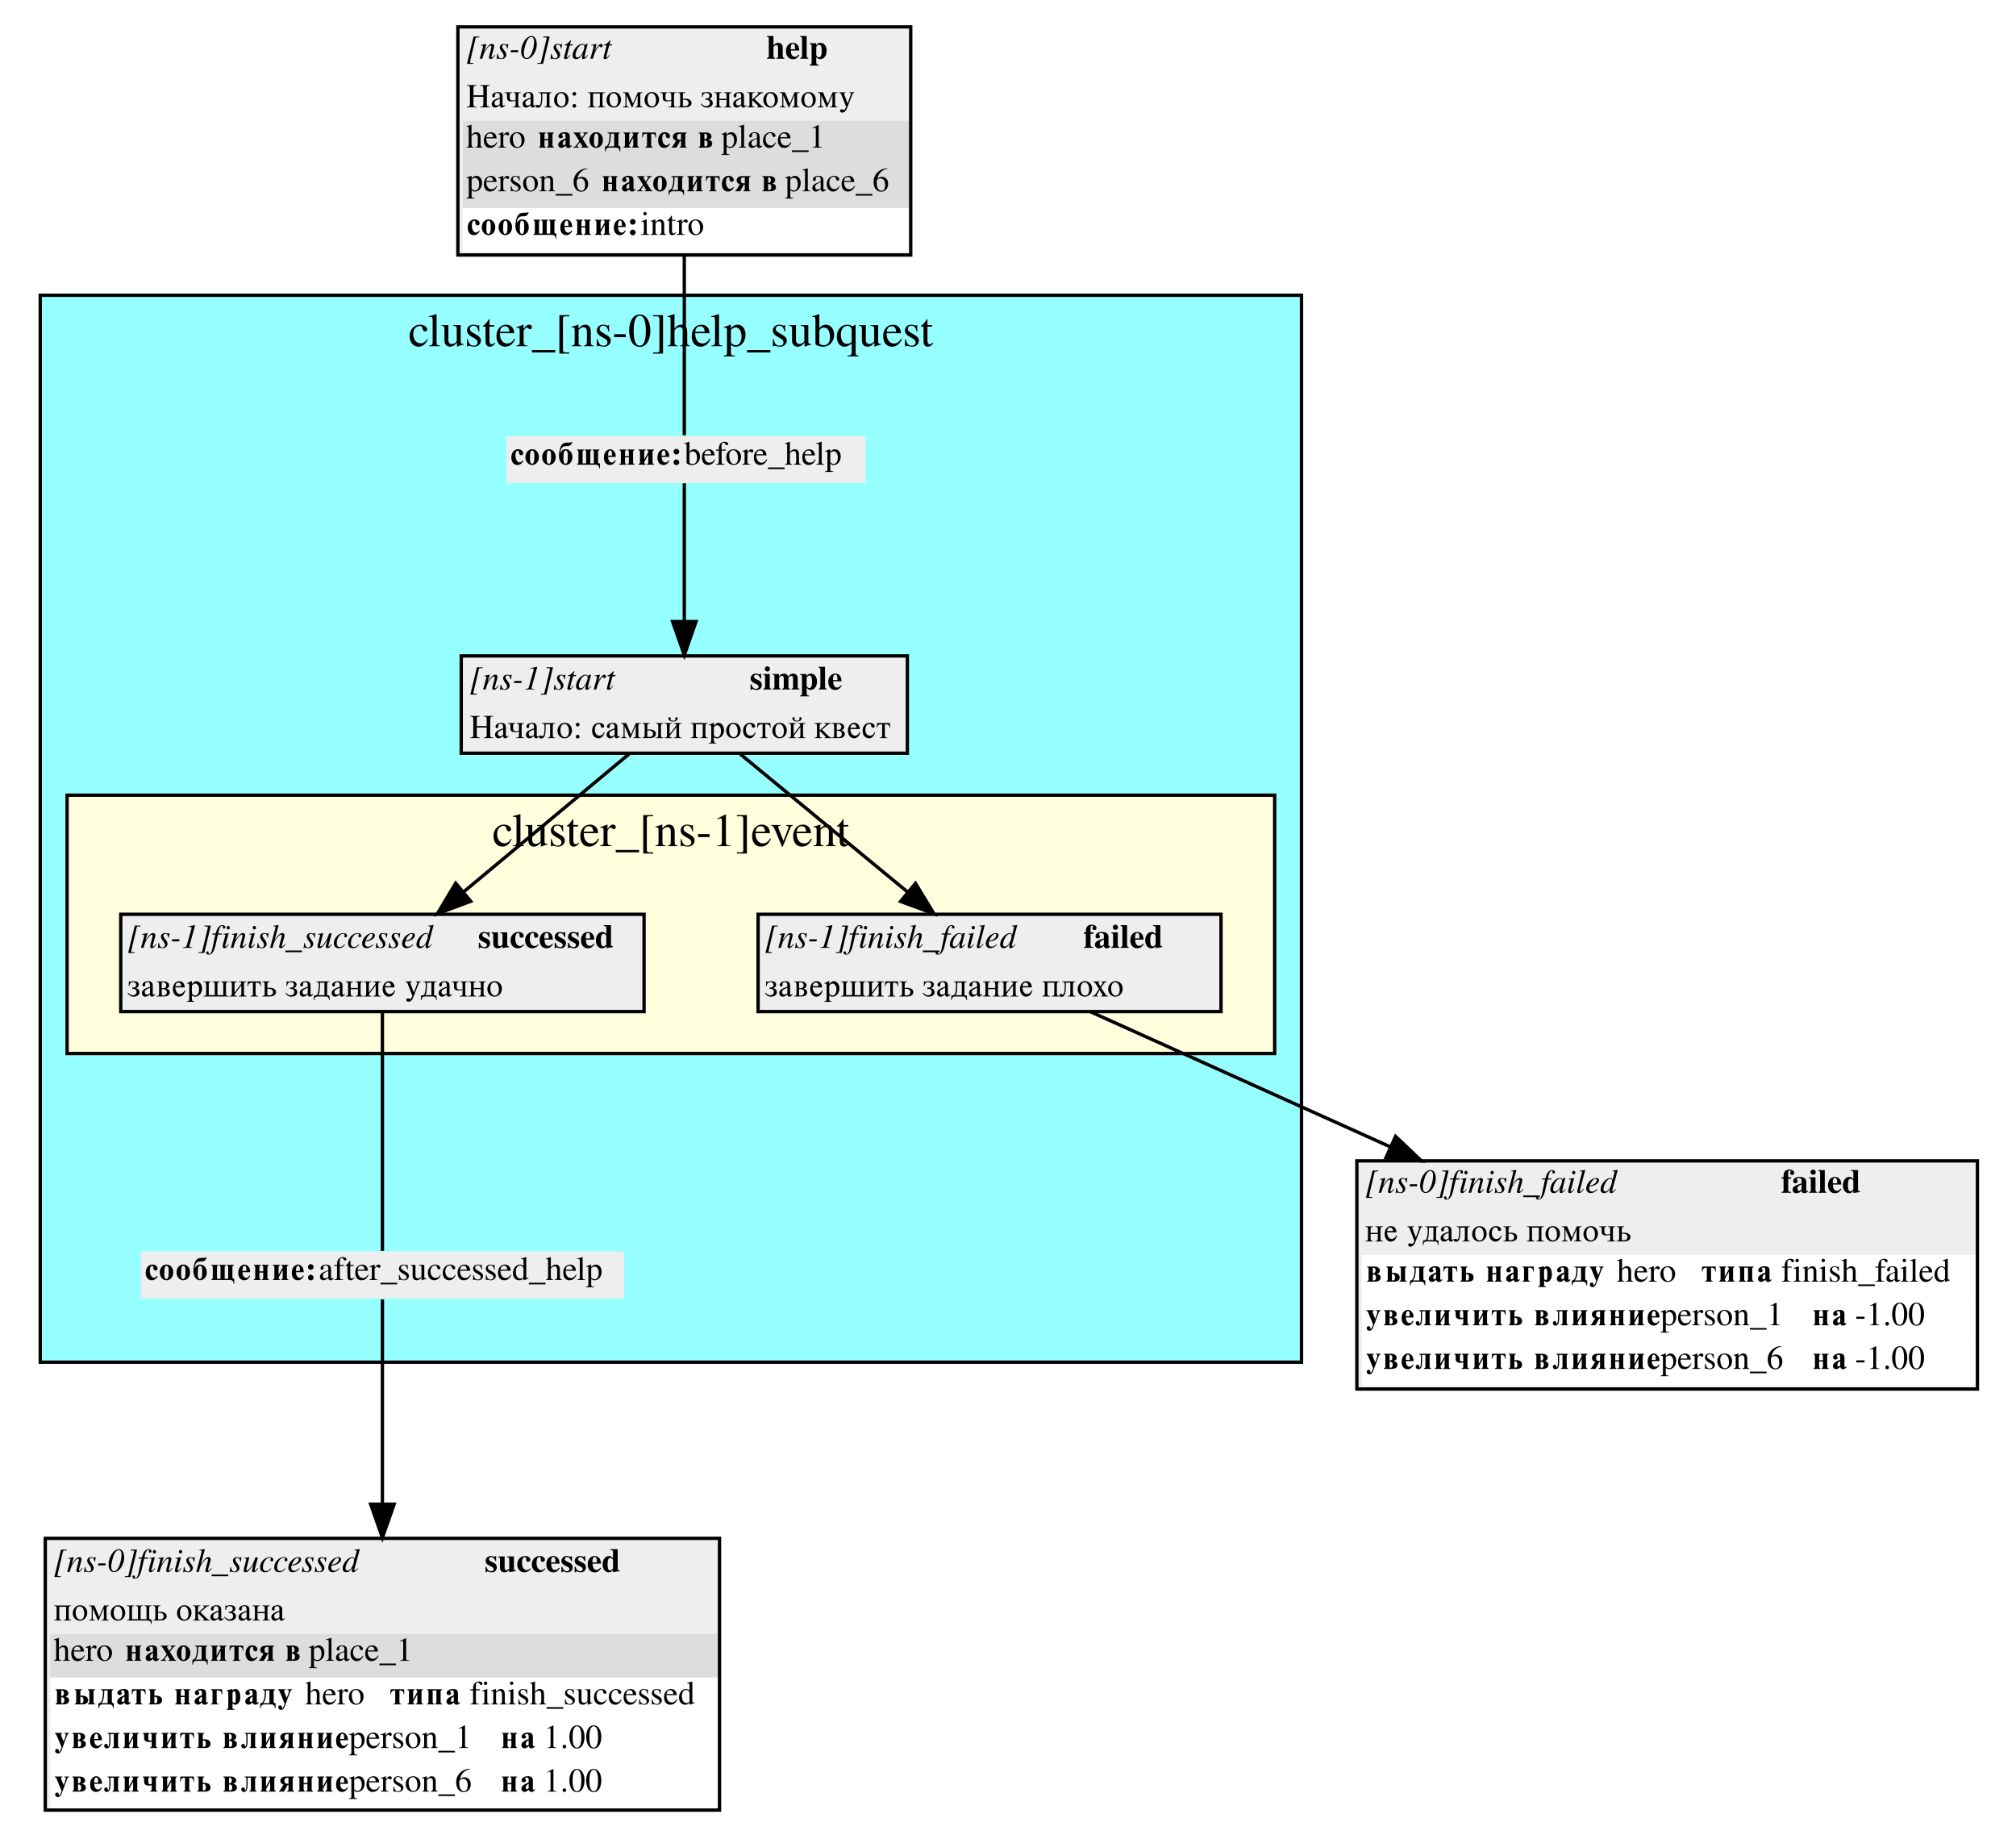
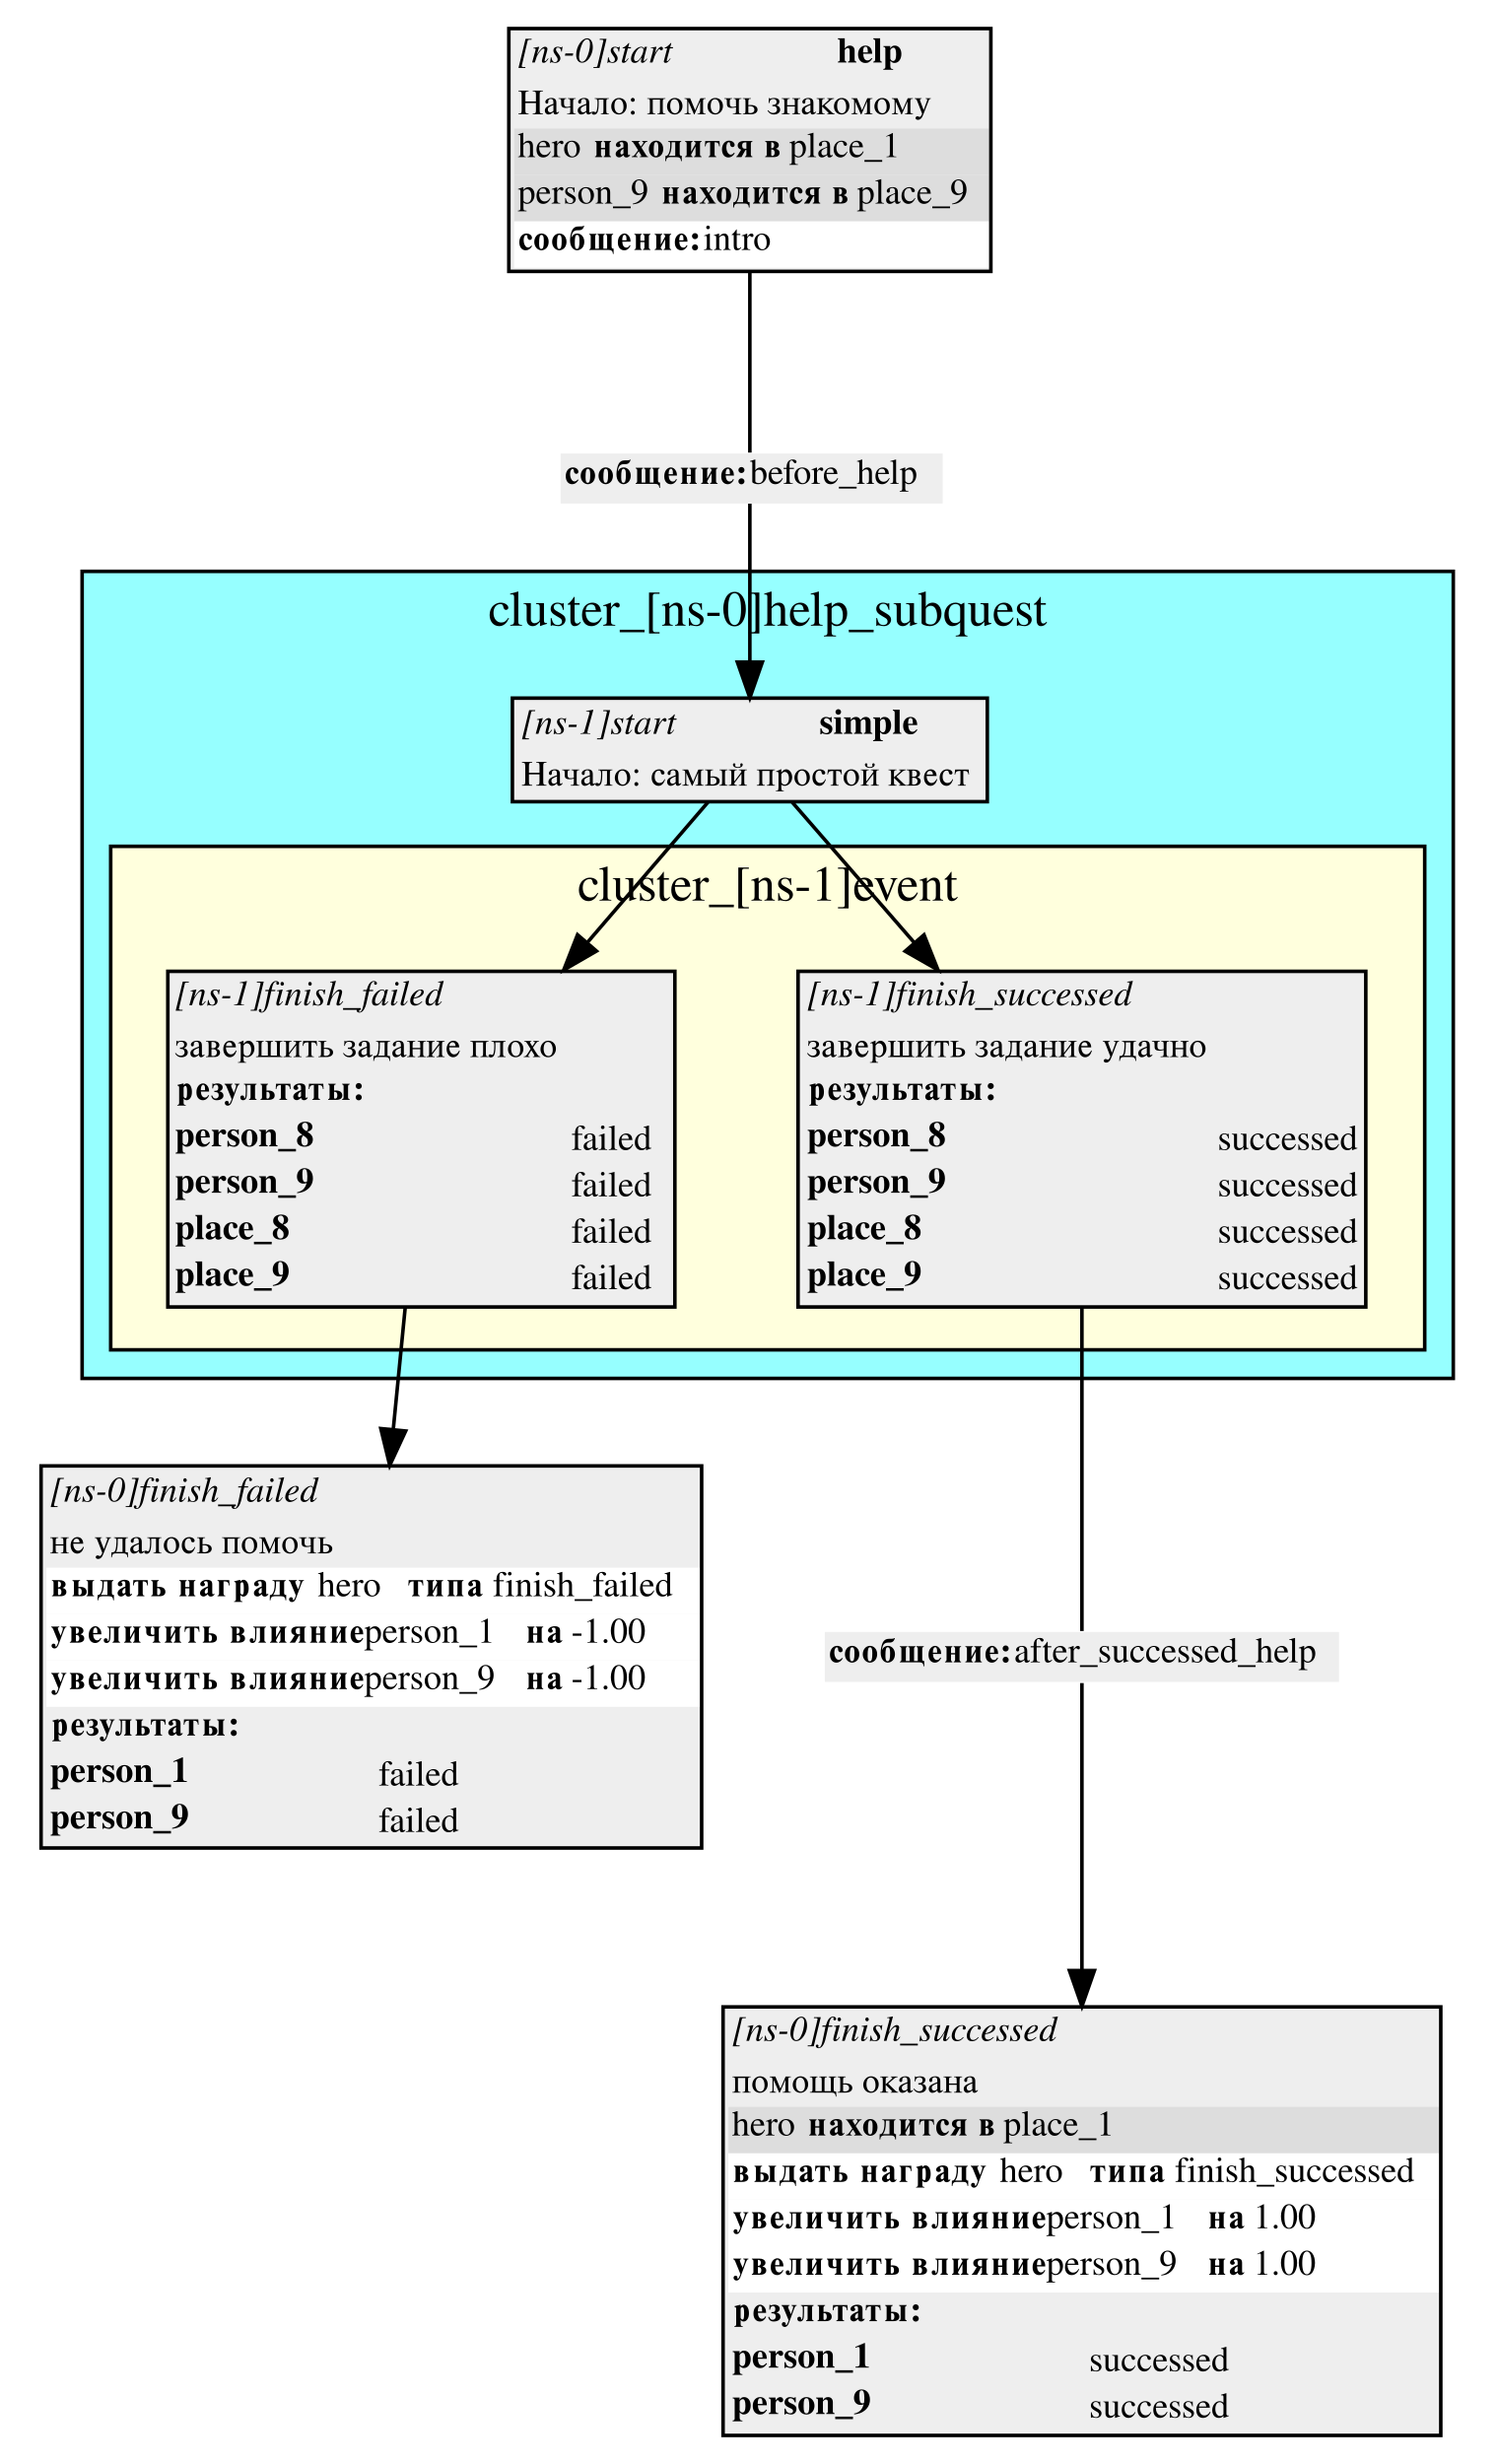
- <svg xmlns="http://www.w3.org/2000/svg" width="601pt" height="548pt" viewBox="0.00 0.00 601.00 548.00">
-   <g id="graph0" class="graph" transform="scale(1 1) rotate(0) translate(4 544)">
-     <polygon fill="white" stroke="white" points="-4,4 -4,-544 597,-544 597,4 -4,4" />
+ <svg xmlns="http://www.w3.org/2000/svg" width="419pt" height="690pt" viewBox="0.00 0.00 419.00 690.00">
+   <g id="graph0" class="graph" transform="scale(1 1) rotate(0) translate(4 686)">
+     <polygon fill="white" stroke="white" points="-4,4 -4,-686 415,-686 415,4 -4,4" />
    <g id="clust1" class="cluster">
-       <polygon fill="#96ffff" stroke="black" points="8,-138 8,-456 384,-456 384,-138 8,-138" />
-       <text text-anchor="middle" x="196" y="-440.8" font-family="Times,serif" font-size="14.00">cluster_[ns-0]help_subquest</text>
+       <polygon fill="#96ffff" stroke="black" points="19,-300 19,-526 403,-526 403,-300 19,-300" />
+       <text text-anchor="middle" x="211" y="-510.8" font-family="Times,serif" font-size="14.00">cluster_[ns-0]help_subquest</text>
    </g>
    <g id="clust2" class="cluster">
-       <polygon fill="#ffffdd" stroke="black" points="16,-230 16,-307 376,-307 376,-230 16,-230" />
-       <text text-anchor="middle" x="196" y="-291.8" font-family="Times,serif" font-size="14.00">cluster_[ns-1]event</text>
+       <polygon fill="#ffffdd" stroke="black" points="27,-308 27,-449 395,-449 395,-308 27,-308" />
+       <text text-anchor="middle" x="211" y="-433.8" font-family="Times,serif" font-size="14.00">cluster_[ns-1]event</text>
    </g>
    <g id="node1" class="node">
-       <polygon fill="#eeeeee" stroke="none" points="133.5,-319.5 133.5,-348.5 266.5,-348.5 266.5,-319.5 133.5,-319.5" />
-       <text text-anchor="start" x="136" y="-338.5" font-family="Times,serif" font-style="italic" font-size="10.00">[ns-1]start</text>
-       <text text-anchor="start" x="219.5" y="-338.5" font-family="Times,serif" font-weight="bold" font-size="10.00">simple</text>
-       <text text-anchor="start" x="136" y="-324" font-family="Times,serif" font-size="10.00">Начало: самый простой квест</text>
-       <polygon fill="none" stroke="black" points="133.5,-319.5 133.5,-348.5 266.5,-348.5 266.5,-319.5 133.5,-319.5" />
+       <polygon fill="#eeeeee" stroke="none" points="139.5,-461.5 139.5,-490.5 272.5,-490.5 272.5,-461.5 139.5,-461.5" />
+       <text text-anchor="start" x="142" y="-480.5" font-family="Times,serif" font-style="italic" font-size="10.00">[ns-1]start</text>
+       <text text-anchor="start" x="225.5" y="-480.5" font-family="Times,serif" font-weight="bold" font-size="10.00">simple</text>
+       <text text-anchor="start" x="142" y="-466" font-family="Times,serif" font-size="10.00">Начало: самый простой квест</text>
+       <polygon fill="none" stroke="black" points="139.5,-461.5 139.5,-490.5 272.5,-490.5 272.5,-461.5 139.5,-461.5" />
    </g>
    <g id="node4" class="node">
-       <polygon fill="#eeeeee" stroke="none" points="222,-242.5 222,-271.5 360,-271.5 360,-242.5 222,-242.5" />
-       <text text-anchor="start" x="224" y="-261.5" font-family="Times,serif" font-style="italic" font-size="10.00">[ns-1]finish_failed</text>
-       <text text-anchor="start" x="319" y="-261.5" font-family="Times,serif" font-weight="bold" font-size="10.00">failed</text>
-       <text text-anchor="start" x="224" y="-247" font-family="Times,serif" font-size="10.00">завершить задание плохо</text>
-       <polygon fill="none" stroke="black" points="222,-242.5 222,-271.5 360,-271.5 360,-242.5 222,-242.5" />
+       <polygon fill="#eeeeee" stroke="none" points="43,-320 43,-414 185,-414 185,-320 43,-320" />
+       <text text-anchor="start" x="45" y="-404.5" font-family="Times,serif" font-style="italic" font-size="10.00">[ns-1]finish_failed</text>
+       <text text-anchor="start" x="45" y="-390" font-family="Times,serif" font-size="10.00">завершить задание плохо</text>
+       <polygon fill="#eeeeee" stroke="none" points="44,-373 44,-386 184,-386 184,-373 44,-373" />
+       <text text-anchor="start" x="45" y="-378" font-family="Times,serif" font-weight="bold" font-size="10.00">результаты:</text>
+       <text text-anchor="start" x="45" y="-365" font-family="Times,serif" font-weight="bold" font-size="10.00">person_8</text>
+       <text text-anchor="start" x="156" y="-364" font-family="Times,serif" font-size="10.00">failed</text>
+       <text text-anchor="start" x="45" y="-352" font-family="Times,serif" font-weight="bold" font-size="10.00">person_9</text>
+       <text text-anchor="start" x="156" y="-351" font-family="Times,serif" font-size="10.00">failed</text>
+       <text text-anchor="start" x="45" y="-339" font-family="Times,serif" font-weight="bold" font-size="10.00">place_8</text>
+       <text text-anchor="start" x="156" y="-338" font-family="Times,serif" font-size="10.00">failed</text>
+       <text text-anchor="start" x="45" y="-326" font-family="Times,serif" font-weight="bold" font-size="10.00">place_9</text>
+       <text text-anchor="start" x="156" y="-325" font-family="Times,serif" font-size="10.00">failed</text>
+       <polygon fill="none" stroke="black" points="43,-320 43,-414 185,-414 185,-320 43,-320" />
    </g>
    <g id="edge3" class="edge">
-       <path fill="none" stroke="black" d="M216.691,-319.244C230.673,-307.72 250.821,-291.115 266.611,-278.101" />
-       <polygon fill="black" stroke="black" points="268.924,-280.73 274.415,-271.669 264.472,-275.328 268.924,-280.73" />
+       <path fill="none" stroke="black" d="M194.348,-461.448C185.619,-451.296 173.056,-436.685 160.449,-422.022" />
+       <polygon fill="black" stroke="black" points="163.045,-419.673 153.872,-414.373 157.737,-424.237 163.045,-419.673" />
    </g>
    <g id="node5" class="node">
-       <polygon fill="#eeeeee" stroke="none" points="32,-242.5 32,-271.5 188,-271.5 188,-242.5 32,-242.5" />
-       <text text-anchor="start" x="34" y="-261.5" font-family="Times,serif" font-style="italic" font-size="10.00">[ns-1]finish_successed</text>
-       <text text-anchor="start" x="138.5" y="-261.5" font-family="Times,serif" font-weight="bold" font-size="10.00">successed</text>
-       <text text-anchor="start" x="34" y="-247" font-family="Times,serif" font-size="10.00">завершить задание удачно</text>
-       <polygon fill="none" stroke="black" points="32,-242.5 32,-271.5 188,-271.5 188,-242.5 32,-242.5" />
+       <polygon fill="#eeeeee" stroke="none" points="219.5,-320 219.5,-414 378.5,-414 378.5,-320 219.5,-320" />
+       <text text-anchor="start" x="222" y="-404.5" font-family="Times,serif" font-style="italic" font-size="10.00">[ns-1]finish_successed</text>
+       <text text-anchor="start" x="222" y="-390" font-family="Times,serif" font-size="10.00">завершить задание удачно</text>
+       <polygon fill="#eeeeee" stroke="none" points="221,-373 221,-386 378,-386 378,-373 221,-373" />
+       <text text-anchor="start" x="222" y="-378" font-family="Times,serif" font-weight="bold" font-size="10.00">результаты:</text>
+       <text text-anchor="start" x="222" y="-365" font-family="Times,serif" font-weight="bold" font-size="10.00">person_8</text>
+       <text text-anchor="start" x="337" y="-364" font-family="Times,serif" font-size="10.00">successed</text>
+       <text text-anchor="start" x="222" y="-352" font-family="Times,serif" font-weight="bold" font-size="10.00">person_9</text>
+       <text text-anchor="start" x="337" y="-351" font-family="Times,serif" font-size="10.00">successed</text>
+       <text text-anchor="start" x="222" y="-339" font-family="Times,serif" font-weight="bold" font-size="10.00">place_8</text>
+       <text text-anchor="start" x="337" y="-338" font-family="Times,serif" font-size="10.00">successed</text>
+       <text text-anchor="start" x="222" y="-326" font-family="Times,serif" font-weight="bold" font-size="10.00">place_9</text>
+       <text text-anchor="start" x="337" y="-325" font-family="Times,serif" font-size="10.00">successed</text>
+       <polygon fill="none" stroke="black" points="219.5,-320 219.5,-414 378.5,-414 378.5,-320 219.5,-320" />
    </g>
    <g id="edge6" class="edge">
-       <path fill="none" stroke="black" d="M183.493,-319.244C169.664,-307.72 149.738,-291.115 134.121,-278.101" />
-       <polygon fill="black" stroke="black" points="136.326,-275.382 126.403,-271.669 131.844,-280.76 136.326,-275.382" />
+       <path fill="none" stroke="black" d="M217.779,-461.448C226.602,-451.296 239.302,-436.685 252.046,-422.022" />
+       <polygon fill="black" stroke="black" points="254.776,-424.216 258.695,-414.373 249.493,-419.624 254.776,-424.216" />
    </g>
    <g id="node2" class="node">
-       <polygon fill="#eeeeee" stroke="none" points="132.5,-468 132.5,-536 267.5,-536 267.5,-468 132.5,-468" />
-       <text text-anchor="start" x="135" y="-526.5" font-family="Times,serif" font-style="italic" font-size="10.00">[ns-0]start</text>
-       <text text-anchor="start" x="224.5" y="-526.5" font-family="Times,serif" font-weight="bold" font-size="10.00">help</text>
-       <text text-anchor="start" x="135" y="-512" font-family="Times,serif" font-size="10.00">Начало: помочь знакомому</text>
-       <polygon fill="#dddddd" stroke="none" points="134,-495 134,-508 267,-508 267,-495 134,-495" />
-       <text text-anchor="start" x="135" y="-500" font-family="Times,serif" font-size="10.00">hero </text>
-       <text text-anchor="start" x="156" y="-500" font-family="Times,serif" font-weight="bold" font-size="10.00">находится в</text>
-       <text text-anchor="start" x="211" y="-500" font-family="Times,serif" font-size="10.00"> place_1</text>
-       <polygon fill="#dddddd" stroke="none" points="134,-482 134,-495 267,-495 267,-482 134,-482" />
-       <text text-anchor="start" x="135" y="-487" font-family="Times,serif" font-size="10.00">person_6 </text>
-       <text text-anchor="start" x="175" y="-487" font-family="Times,serif" font-weight="bold" font-size="10.00">находится в</text>
-       <text text-anchor="start" x="230" y="-487" font-family="Times,serif" font-size="10.00"> place_6</text>
-       <polygon fill="#ffffff" stroke="none" points="134,-469 134,-482 267,-482 267,-469 134,-469" />
-       <text text-anchor="start" x="135" y="-474" font-family="Times,serif" font-weight="bold" font-size="10.00">сообщение:</text>
-       <text text-anchor="start" x="187" y="-474" font-family="Times,serif" font-size="10.00"> intro</text>
-       <polygon fill="none" stroke="black" points="132.5,-468 132.5,-536 267.5,-536 267.5,-468 132.5,-468" />
+       <polygon fill="#eeeeee" stroke="none" points="138.5,-610 138.5,-678 273.5,-678 273.5,-610 138.5,-610" />
+       <text text-anchor="start" x="141" y="-668.5" font-family="Times,serif" font-style="italic" font-size="10.00">[ns-0]start</text>
+       <text text-anchor="start" x="230.5" y="-668.5" font-family="Times,serif" font-weight="bold" font-size="10.00">help</text>
+       <text text-anchor="start" x="141" y="-654" font-family="Times,serif" font-size="10.00">Начало: помочь знакомому</text>
+       <polygon fill="#dddddd" stroke="none" points="140,-637 140,-650 273,-650 273,-637 140,-637" />
+       <text text-anchor="start" x="141" y="-642" font-family="Times,serif" font-size="10.00">hero </text>
+       <text text-anchor="start" x="162" y="-642" font-family="Times,serif" font-weight="bold" font-size="10.00">находится в</text>
+       <text text-anchor="start" x="217" y="-642" font-family="Times,serif" font-size="10.00"> place_1</text>
+       <polygon fill="#dddddd" stroke="none" points="140,-624 140,-637 273,-637 273,-624 140,-624" />
+       <text text-anchor="start" x="141" y="-629" font-family="Times,serif" font-size="10.00">person_9 </text>
+       <text text-anchor="start" x="181" y="-629" font-family="Times,serif" font-weight="bold" font-size="10.00">находится в</text>
+       <text text-anchor="start" x="236" y="-629" font-family="Times,serif" font-size="10.00"> place_9</text>
+       <polygon fill="#ffffff" stroke="none" points="140,-611 140,-624 273,-624 273,-611 140,-611" />
+       <text text-anchor="start" x="141" y="-616" font-family="Times,serif" font-weight="bold" font-size="10.00">сообщение:</text>
+       <text text-anchor="start" x="193" y="-616" font-family="Times,serif" font-size="10.00"> intro</text>
+       <polygon fill="none" stroke="black" points="138.5,-610 138.5,-678 273.5,-678 273.5,-610 138.5,-610" />
    </g>
    <g id="node7" class="node">
-       <polygon fill="#eeeeee" stroke="none" points="147,-400 147,-414 254,-414 254,-400 147,-400" />
-       <text text-anchor="start" x="148" y="-405.5" font-family="Times,serif" font-weight="bold" font-size="10.00">сообщение:</text>
-       <text text-anchor="start" x="200" y="-405.5" font-family="Times,serif" font-size="10.00"> before_help</text>
+       <polygon fill="#eeeeee" stroke="none" points="153,-545 153,-559 260,-559 260,-545 153,-545" />
+       <text text-anchor="start" x="154" y="-550.5" font-family="Times,serif" font-weight="bold" font-size="10.00">сообщение:</text>
+       <text text-anchor="start" x="206" y="-550.5" font-family="Times,serif" font-size="10.00"> before_help</text>
    </g>
    <g id="edge1" class="edge">
-       <path fill="none" stroke="black" d="M200,-467.95C200,-448.319 200,-425.19 200,-414.287" />
+       <path fill="none" stroke="black" d="M206,-609.998C206,-591.336 206,-569.703 206,-559.268" />
    </g>
    <g id="node3" class="node">
-       <polygon fill="#eeeeee" stroke="none" points="400.5,-130 400.5,-198 585.5,-198 585.5,-130 400.5,-130" />
-       <text text-anchor="start" x="403" y="-188.5" font-family="Times,serif" font-style="italic" font-size="10.00">[ns-0]finish_failed</text>
-       <text text-anchor="start" x="527" y="-188.5" font-family="Times,serif" font-weight="bold" font-size="10.00">failed</text>
-       <text text-anchor="start" x="403" y="-174" font-family="Times,serif" font-size="10.00">не удалось помочь</text>
-       <polygon fill="#ffffff" stroke="none" points="402,-157 402,-170 585,-170 585,-157 402,-157" />
-       <text text-anchor="start" x="403" y="-162" font-family="Times,serif" font-weight="bold" font-size="10.00">выдать награду </text>
-       <text text-anchor="start" x="478" y="-162" font-family="Times,serif" font-size="10.00">  hero </text>
-       <text text-anchor="start" x="503" y="-162" font-family="Times,serif" font-weight="bold" font-size="10.00">типа </text>
-       <text text-anchor="start" x="527" y="-162" font-family="Times,serif" font-size="10.00"> finish_failed</text>
-       <polygon fill="#ffffff" stroke="none" points="402,-144 402,-157 585,-157 585,-144 402,-144" />
-       <text text-anchor="start" x="403" y="-149" font-family="Times,serif" font-weight="bold" font-size="10.00">увеличить влияние </text>
-       <text text-anchor="start" x="491" y="-149" font-family="Times,serif" font-size="10.00">  person_1 </text>
-       <text text-anchor="start" x="536" y="-149" font-family="Times,serif" font-weight="bold" font-size="10.00">на </text>
-       <text text-anchor="start" x="549" y="-149" font-family="Times,serif" font-size="10.00"> -1.00</text>
-       <polygon fill="#ffffff" stroke="none" points="402,-131 402,-144 585,-144 585,-131 402,-131" />
-       <text text-anchor="start" x="403" y="-136" font-family="Times,serif" font-weight="bold" font-size="10.00">увеличить влияние </text>
-       <text text-anchor="start" x="491" y="-136" font-family="Times,serif" font-size="10.00">  person_6 </text>
-       <text text-anchor="start" x="536" y="-136" font-family="Times,serif" font-weight="bold" font-size="10.00">на </text>
-       <text text-anchor="start" x="549" y="-136" font-family="Times,serif" font-size="10.00"> -1.00</text>
-       <polygon fill="none" stroke="black" points="400.5,-130 400.5,-198 585.5,-198 585.5,-130 400.5,-130" />
+       <polygon fill="#eeeeee" stroke="none" points="7.5,-168.5 7.5,-275.5 192.5,-275.5 192.5,-168.5 7.5,-168.5" />
+       <text text-anchor="start" x="10" y="-265.5" font-family="Times,serif" font-style="italic" font-size="10.00">[ns-0]finish_failed</text>
+       <text text-anchor="start" x="10" y="-251" font-family="Times,serif" font-size="10.00">не удалось помочь</text>
+       <polygon fill="#ffffff" stroke="none" points="9,-234 9,-247 192,-247 192,-234 9,-234" />
+       <text text-anchor="start" x="10" y="-239" font-family="Times,serif" font-weight="bold" font-size="10.00">выдать награду </text>
+       <text text-anchor="start" x="85" y="-239" font-family="Times,serif" font-size="10.00">  hero </text>
+       <text text-anchor="start" x="110" y="-239" font-family="Times,serif" font-weight="bold" font-size="10.00">типа </text>
+       <text text-anchor="start" x="134" y="-239" font-family="Times,serif" font-size="10.00"> finish_failed</text>
+       <polygon fill="#ffffff" stroke="none" points="9,-221 9,-234 192,-234 192,-221 9,-221" />
+       <text text-anchor="start" x="10" y="-226" font-family="Times,serif" font-weight="bold" font-size="10.00">увеличить влияние </text>
+       <text text-anchor="start" x="98" y="-226" font-family="Times,serif" font-size="10.00">  person_1 </text>
+       <text text-anchor="start" x="143" y="-226" font-family="Times,serif" font-weight="bold" font-size="10.00">на </text>
+       <text text-anchor="start" x="156" y="-226" font-family="Times,serif" font-size="10.00"> -1.00</text>
+       <polygon fill="#ffffff" stroke="none" points="9,-208 9,-221 192,-221 192,-208 9,-208" />
+       <text text-anchor="start" x="10" y="-213" font-family="Times,serif" font-weight="bold" font-size="10.00">увеличить влияние </text>
+       <text text-anchor="start" x="98" y="-213" font-family="Times,serif" font-size="10.00">  person_9 </text>
+       <text text-anchor="start" x="143" y="-213" font-family="Times,serif" font-weight="bold" font-size="10.00">на </text>
+       <text text-anchor="start" x="156" y="-213" font-family="Times,serif" font-size="10.00"> -1.00</text>
+       <polygon fill="#eeeeee" stroke="none" points="9,-195 9,-208 192,-208 192,-195 9,-195" />
+       <text text-anchor="start" x="10" y="-200" font-family="Times,serif" font-weight="bold" font-size="10.00">результаты:</text>
+       <text text-anchor="start" x="10" y="-187" font-family="Times,serif" font-weight="bold" font-size="10.00">person_1</text>
+       <text text-anchor="start" x="102" y="-186" font-family="Times,serif" font-size="10.00">failed</text>
+       <text text-anchor="start" x="10" y="-174" font-family="Times,serif" font-weight="bold" font-size="10.00">person_9</text>
+       <text text-anchor="start" x="102" y="-173" font-family="Times,serif" font-size="10.00">failed</text>
+       <polygon fill="none" stroke="black" points="7.5,-168.5 7.5,-275.5 192.5,-275.5 192.5,-168.5 7.5,-168.5" />
    </g>
    <g id="edge7" class="edge">
-       <path fill="none" stroke="black" d="M321.241,-242.376C344.882,-231.726 378.917,-216.394 410.464,-202.182" />
-       <polygon fill="black" stroke="black" points="412.041,-205.311 419.721,-198.012 409.166,-198.928 412.041,-205.311" />
+       <path fill="none" stroke="black" d="M109.493,-319.967C108.424,-309.042 107.265,-297.205 106.136,-285.678" />
+       <polygon fill="black" stroke="black" points="109.613,-285.271 105.155,-275.659 102.647,-285.953 109.613,-285.271" />
    </g>
    <g id="node8" class="node">
-       <polygon fill="#eeeeee" stroke="none" points="38,-157 38,-171 182,-171 182,-157 38,-157" />
-       <text text-anchor="start" x="39" y="-162.5" font-family="Times,serif" font-weight="bold" font-size="10.00">сообщение:</text>
-       <text text-anchor="start" x="91" y="-162.5" font-family="Times,serif" font-size="10.00"> after_successed_help</text>
+       <polygon fill="#eeeeee" stroke="none" points="227,-215 227,-229 371,-229 371,-215 227,-215" />
+       <text text-anchor="start" x="228" y="-220.5" font-family="Times,serif" font-weight="bold" font-size="10.00">сообщение:</text>
+       <text text-anchor="start" x="280" y="-220.5" font-family="Times,serif" font-size="10.00"> after_successed_help</text>
    </g>
    <g id="edge4" class="edge">
-       <path fill="none" stroke="black" d="M110,-242.179C110,-222.092 110,-185.652 110,-171.172" />
+       <path fill="none" stroke="black" d="M299,-319.967C299,-286.655 299,-244.859 299,-229.254" />
    </g>
    <g id="node6" class="node">
-       <polygon fill="#eeeeee" stroke="none" points="9.5,-4.5 9.5,-85.5 210.5,-85.5 210.5,-4.5 9.5,-4.5" />
-       <text text-anchor="start" x="12" y="-75.5" font-family="Times,serif" font-style="italic" font-size="10.00">[ns-0]finish_successed</text>
-       <text text-anchor="start" x="140.5" y="-75.5" font-family="Times,serif" font-weight="bold" font-size="10.00">successed</text>
-       <text text-anchor="start" x="12" y="-61" font-family="Times,serif" font-size="10.00">помощь оказана</text>
-       <polygon fill="#dddddd" stroke="none" points="11,-44 11,-57 210,-57 210,-44 11,-44" />
-       <text text-anchor="start" x="12" y="-49" font-family="Times,serif" font-size="10.00">hero </text>
-       <text text-anchor="start" x="33" y="-49" font-family="Times,serif" font-weight="bold" font-size="10.00">находится в</text>
-       <text text-anchor="start" x="88" y="-49" font-family="Times,serif" font-size="10.00"> place_1</text>
-       <polygon fill="#ffffff" stroke="none" points="11,-31 11,-44 210,-44 210,-31 11,-31" />
-       <text text-anchor="start" x="12" y="-36" font-family="Times,serif" font-weight="bold" font-size="10.00">выдать награду </text>
-       <text text-anchor="start" x="87" y="-36" font-family="Times,serif" font-size="10.00">  hero </text>
-       <text text-anchor="start" x="112" y="-36" font-family="Times,serif" font-weight="bold" font-size="10.00">типа </text>
-       <text text-anchor="start" x="136" y="-36" font-family="Times,serif" font-size="10.00"> finish_successed</text>
-       <polygon fill="#ffffff" stroke="none" points="11,-18 11,-31 210,-31 210,-18 11,-18" />
-       <text text-anchor="start" x="12" y="-23" font-family="Times,serif" font-weight="bold" font-size="10.00">увеличить влияние </text>
-       <text text-anchor="start" x="100" y="-23" font-family="Times,serif" font-size="10.00">  person_1 </text>
-       <text text-anchor="start" x="145" y="-23" font-family="Times,serif" font-weight="bold" font-size="10.00">на </text>
-       <text text-anchor="start" x="158" y="-23" font-family="Times,serif" font-size="10.00"> 1.00</text>
-       <polygon fill="#ffffff" stroke="none" points="11,-5 11,-18 210,-18 210,-5 11,-5" />
-       <text text-anchor="start" x="12" y="-10" font-family="Times,serif" font-weight="bold" font-size="10.00">увеличить влияние </text>
-       <text text-anchor="start" x="100" y="-10" font-family="Times,serif" font-size="10.00">  person_6 </text>
-       <text text-anchor="start" x="145" y="-10" font-family="Times,serif" font-weight="bold" font-size="10.00">на </text>
-       <text text-anchor="start" x="158" y="-10" font-family="Times,serif" font-size="10.00"> 1.00</text>
-       <polygon fill="none" stroke="black" points="9.5,-4.5 9.5,-85.5 210.5,-85.5 210.5,-4.5 9.5,-4.5" />
+       <polygon fill="#eeeeee" stroke="none" points="198.5,-4 198.5,-124 399.5,-124 399.5,-4 198.5,-4" />
+       <text text-anchor="start" x="201" y="-114.5" font-family="Times,serif" font-style="italic" font-size="10.00">[ns-0]finish_successed</text>
+       <text text-anchor="start" x="201" y="-100" font-family="Times,serif" font-size="10.00">помощь оказана</text>
+       <polygon fill="#dddddd" stroke="none" points="200,-83 200,-96 399,-96 399,-83 200,-83" />
+       <text text-anchor="start" x="201" y="-88" font-family="Times,serif" font-size="10.00">hero </text>
+       <text text-anchor="start" x="222" y="-88" font-family="Times,serif" font-weight="bold" font-size="10.00">находится в</text>
+       <text text-anchor="start" x="277" y="-88" font-family="Times,serif" font-size="10.00"> place_1</text>
+       <polygon fill="#ffffff" stroke="none" points="200,-70 200,-83 399,-83 399,-70 200,-70" />
+       <text text-anchor="start" x="201" y="-75" font-family="Times,serif" font-weight="bold" font-size="10.00">выдать награду </text>
+       <text text-anchor="start" x="276" y="-75" font-family="Times,serif" font-size="10.00">  hero </text>
+       <text text-anchor="start" x="301" y="-75" font-family="Times,serif" font-weight="bold" font-size="10.00">типа </text>
+       <text text-anchor="start" x="325" y="-75" font-family="Times,serif" font-size="10.00"> finish_successed</text>
+       <polygon fill="#ffffff" stroke="none" points="200,-57 200,-70 399,-70 399,-57 200,-57" />
+       <text text-anchor="start" x="201" y="-62" font-family="Times,serif" font-weight="bold" font-size="10.00">увеличить влияние </text>
+       <text text-anchor="start" x="289" y="-62" font-family="Times,serif" font-size="10.00">  person_1 </text>
+       <text text-anchor="start" x="334" y="-62" font-family="Times,serif" font-weight="bold" font-size="10.00">на </text>
+       <text text-anchor="start" x="347" y="-62" font-family="Times,serif" font-size="10.00"> 1.00</text>
+       <polygon fill="#ffffff" stroke="none" points="200,-44 200,-57 399,-57 399,-44 200,-44" />
+       <text text-anchor="start" x="201" y="-49" font-family="Times,serif" font-weight="bold" font-size="10.00">увеличить влияние </text>
+       <text text-anchor="start" x="289" y="-49" font-family="Times,serif" font-size="10.00">  person_9 </text>
+       <text text-anchor="start" x="334" y="-49" font-family="Times,serif" font-weight="bold" font-size="10.00">на </text>
+       <text text-anchor="start" x="347" y="-49" font-family="Times,serif" font-size="10.00"> 1.00</text>
+       <polygon fill="#eeeeee" stroke="none" points="200,-31 200,-44 399,-44 399,-31 200,-31" />
+       <text text-anchor="start" x="201" y="-36" font-family="Times,serif" font-weight="bold" font-size="10.00">результаты:</text>
+       <text text-anchor="start" x="201" y="-23" font-family="Times,serif" font-weight="bold" font-size="10.00">person_1</text>
+       <text text-anchor="start" x="301" y="-22" font-family="Times,serif" font-size="10.00">successed</text>
+       <text text-anchor="start" x="201" y="-10" font-family="Times,serif" font-weight="bold" font-size="10.00">person_9</text>
+       <text text-anchor="start" x="301" y="-9" font-family="Times,serif" font-size="10.00">successed</text>
+       <polygon fill="none" stroke="black" points="198.5,-4 198.5,-124 399.5,-124 399.5,-4 198.5,-4" />
    </g>
    <g id="edge2" class="edge">
-       <path fill="none" stroke="black" d="M200,-399.947C200,-390.968 200,-373.618 200,-359.109" />
-       <polygon fill="black" stroke="black" points="203.5,-358.753 200,-348.753 196.5,-358.753 203.5,-358.753" />
+       <path fill="none" stroke="black" d="M206,-544.944C206,-535.352 206,-516.159 206,-500.611" />
+       <polygon fill="black" stroke="black" points="209.5,-500.593 206,-490.593 202.5,-500.593 209.5,-500.593" />
    </g>
    <g id="edge5" class="edge">
-       <path fill="none" stroke="black" d="M110,-156.71C110,-145.122 110,-119.415 110,-95.688" />
-       <polygon fill="black" stroke="black" points="113.5,-95.687 110,-85.687 106.5,-95.687 113.5,-95.687" />
+       <path fill="none" stroke="black" d="M299,-214.691C299,-200.907 299,-166.749 299,-134.54" />
+       <polygon fill="black" stroke="black" points="302.5,-134.178 299,-124.178 295.5,-134.179 302.5,-134.178" />
    </g>
  </g>
</svg>
